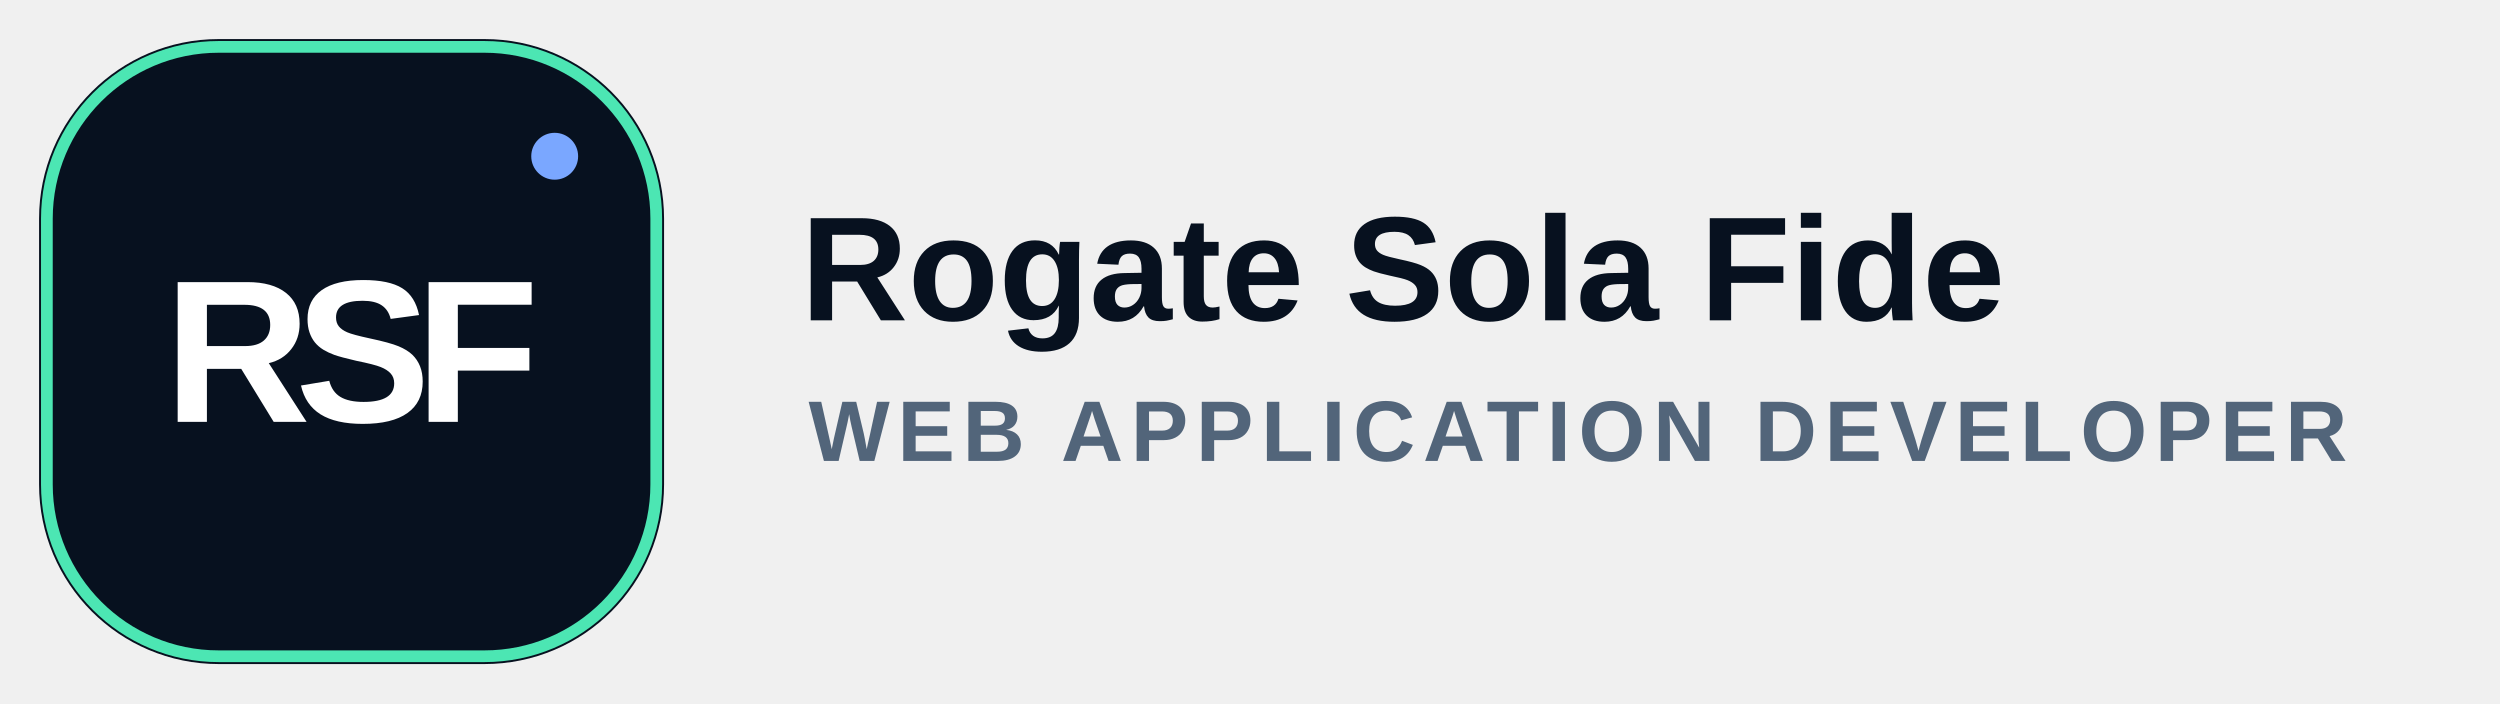
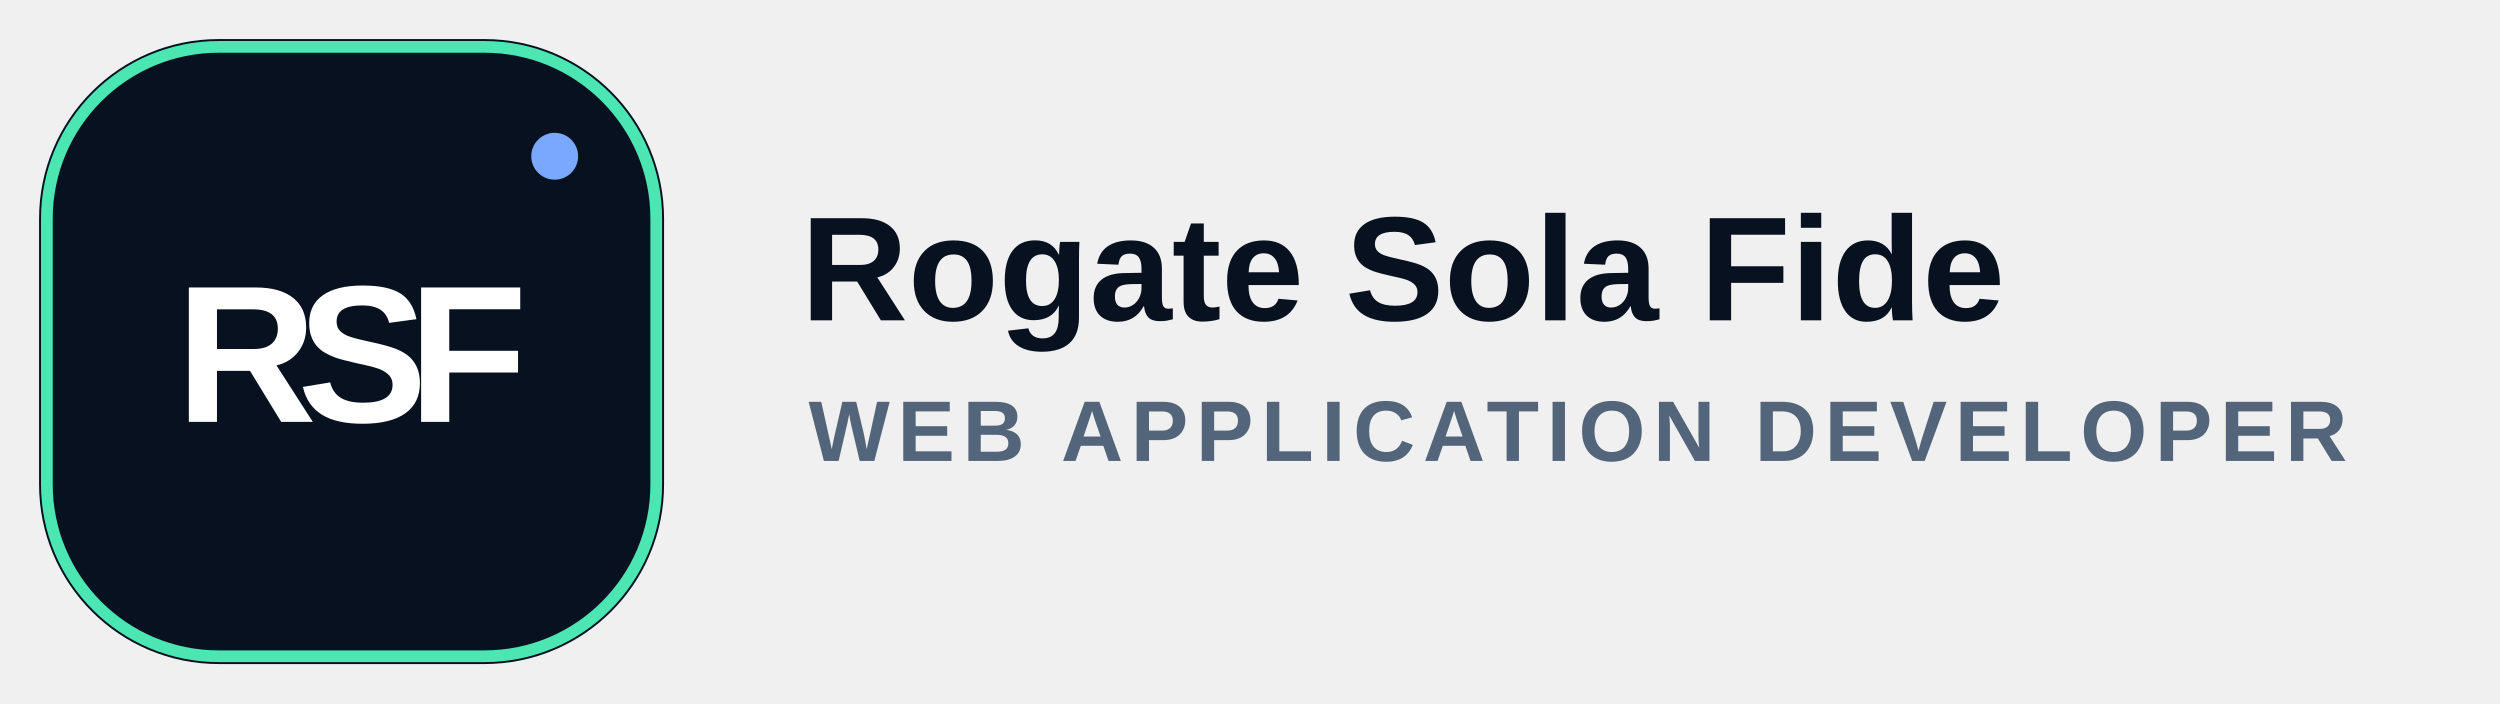
<svg xmlns="http://www.w3.org/2000/svg" width="640" height="180" viewBox="0 0 640 180" fill="none">
  <rect x="10" y="10" width="160" height="160" rx="46" fill="#07111F" />
  <rect x="12" y="12" width="156" height="156" rx="44" stroke="#4CE6B3" stroke-width="3" />
-   <text x="90" y="108" text-anchor="middle" fill="white" font-size="52" font-family="Arial, Helvetica, sans-serif" font-weight="800" letter-spacing="-4">RSF</text>
+   <text x="90" y="108" text-anchor="middle" fill="white" font-size="50" font-family="Arial, Helvetica, sans-serif" font-weight="800" letter-spacing="-5">RSF</text>
  <circle cx="142" cy="40" r="6" fill="#7AA7FF" />
  <text x="205" y="82" fill="#07111F" font-size="38" font-family="Arial, Helvetica, sans-serif" font-weight="800">Rogate Sola Fide</text>
  <text x="207" y="118" fill="#52657A" font-size="22" font-family="Arial, Helvetica, sans-serif" font-weight="600" letter-spacing="2">WEB APPLICATION DEVELOPER</text>
</svg>
